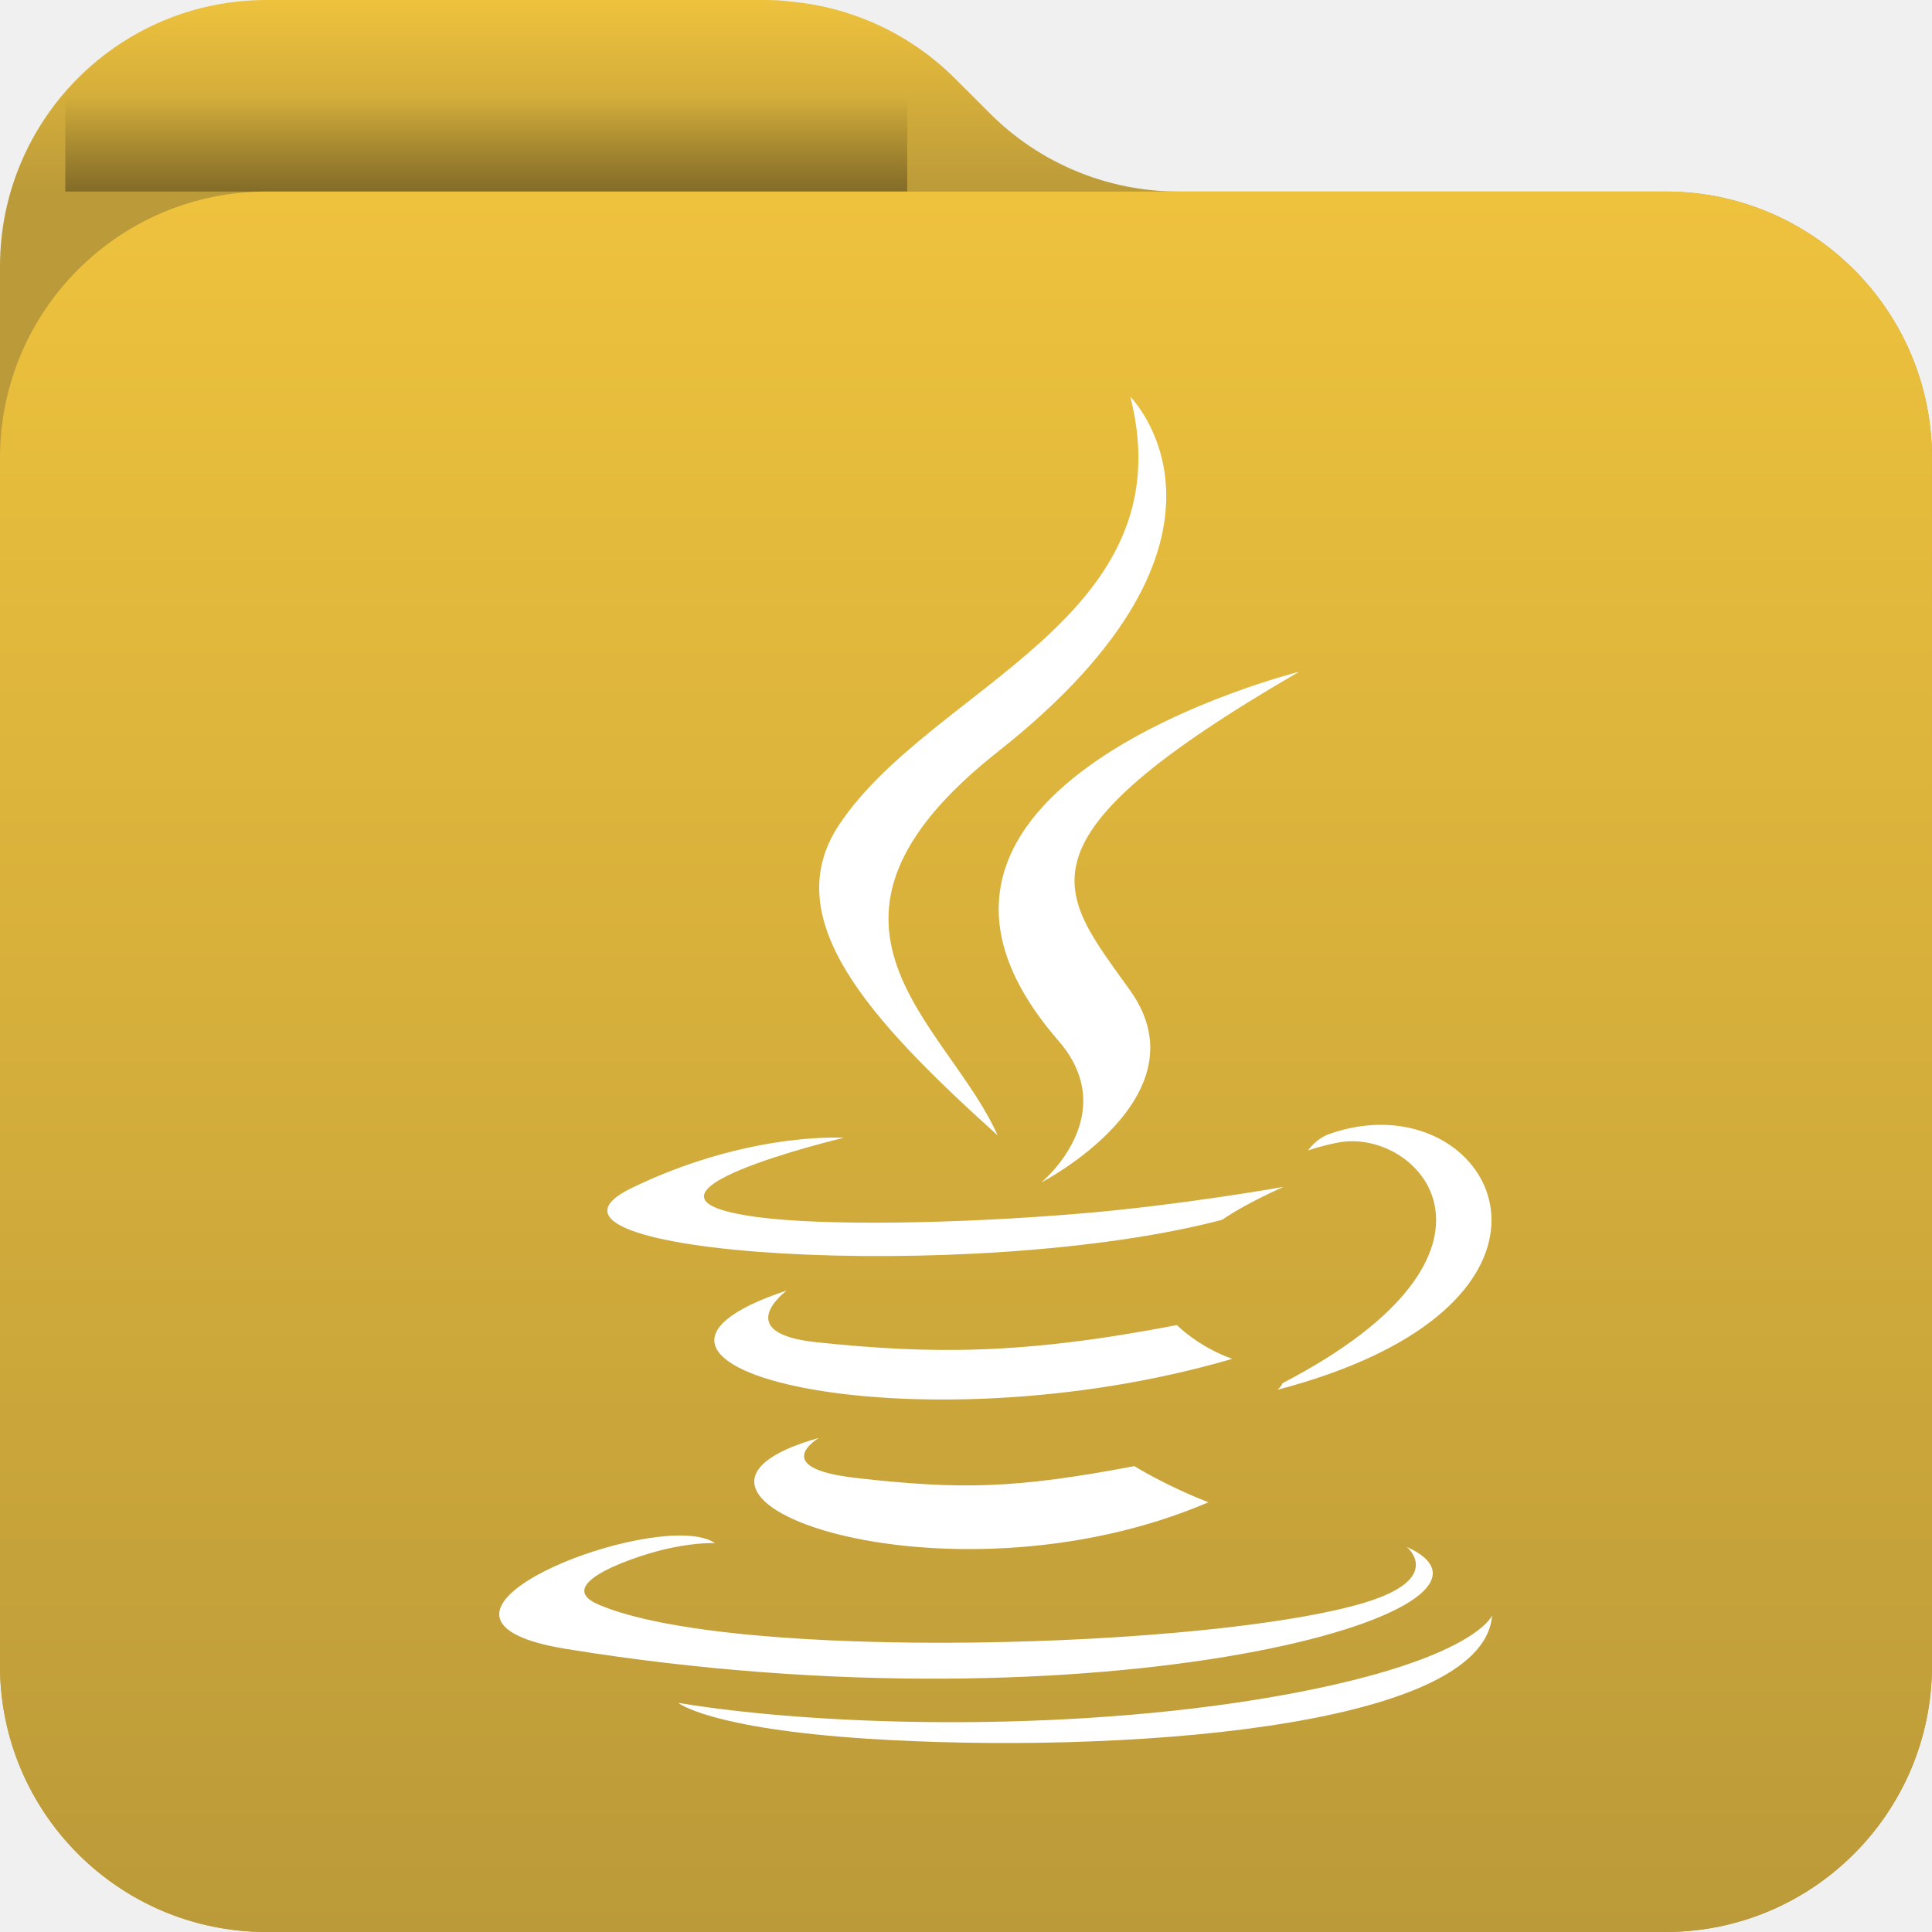
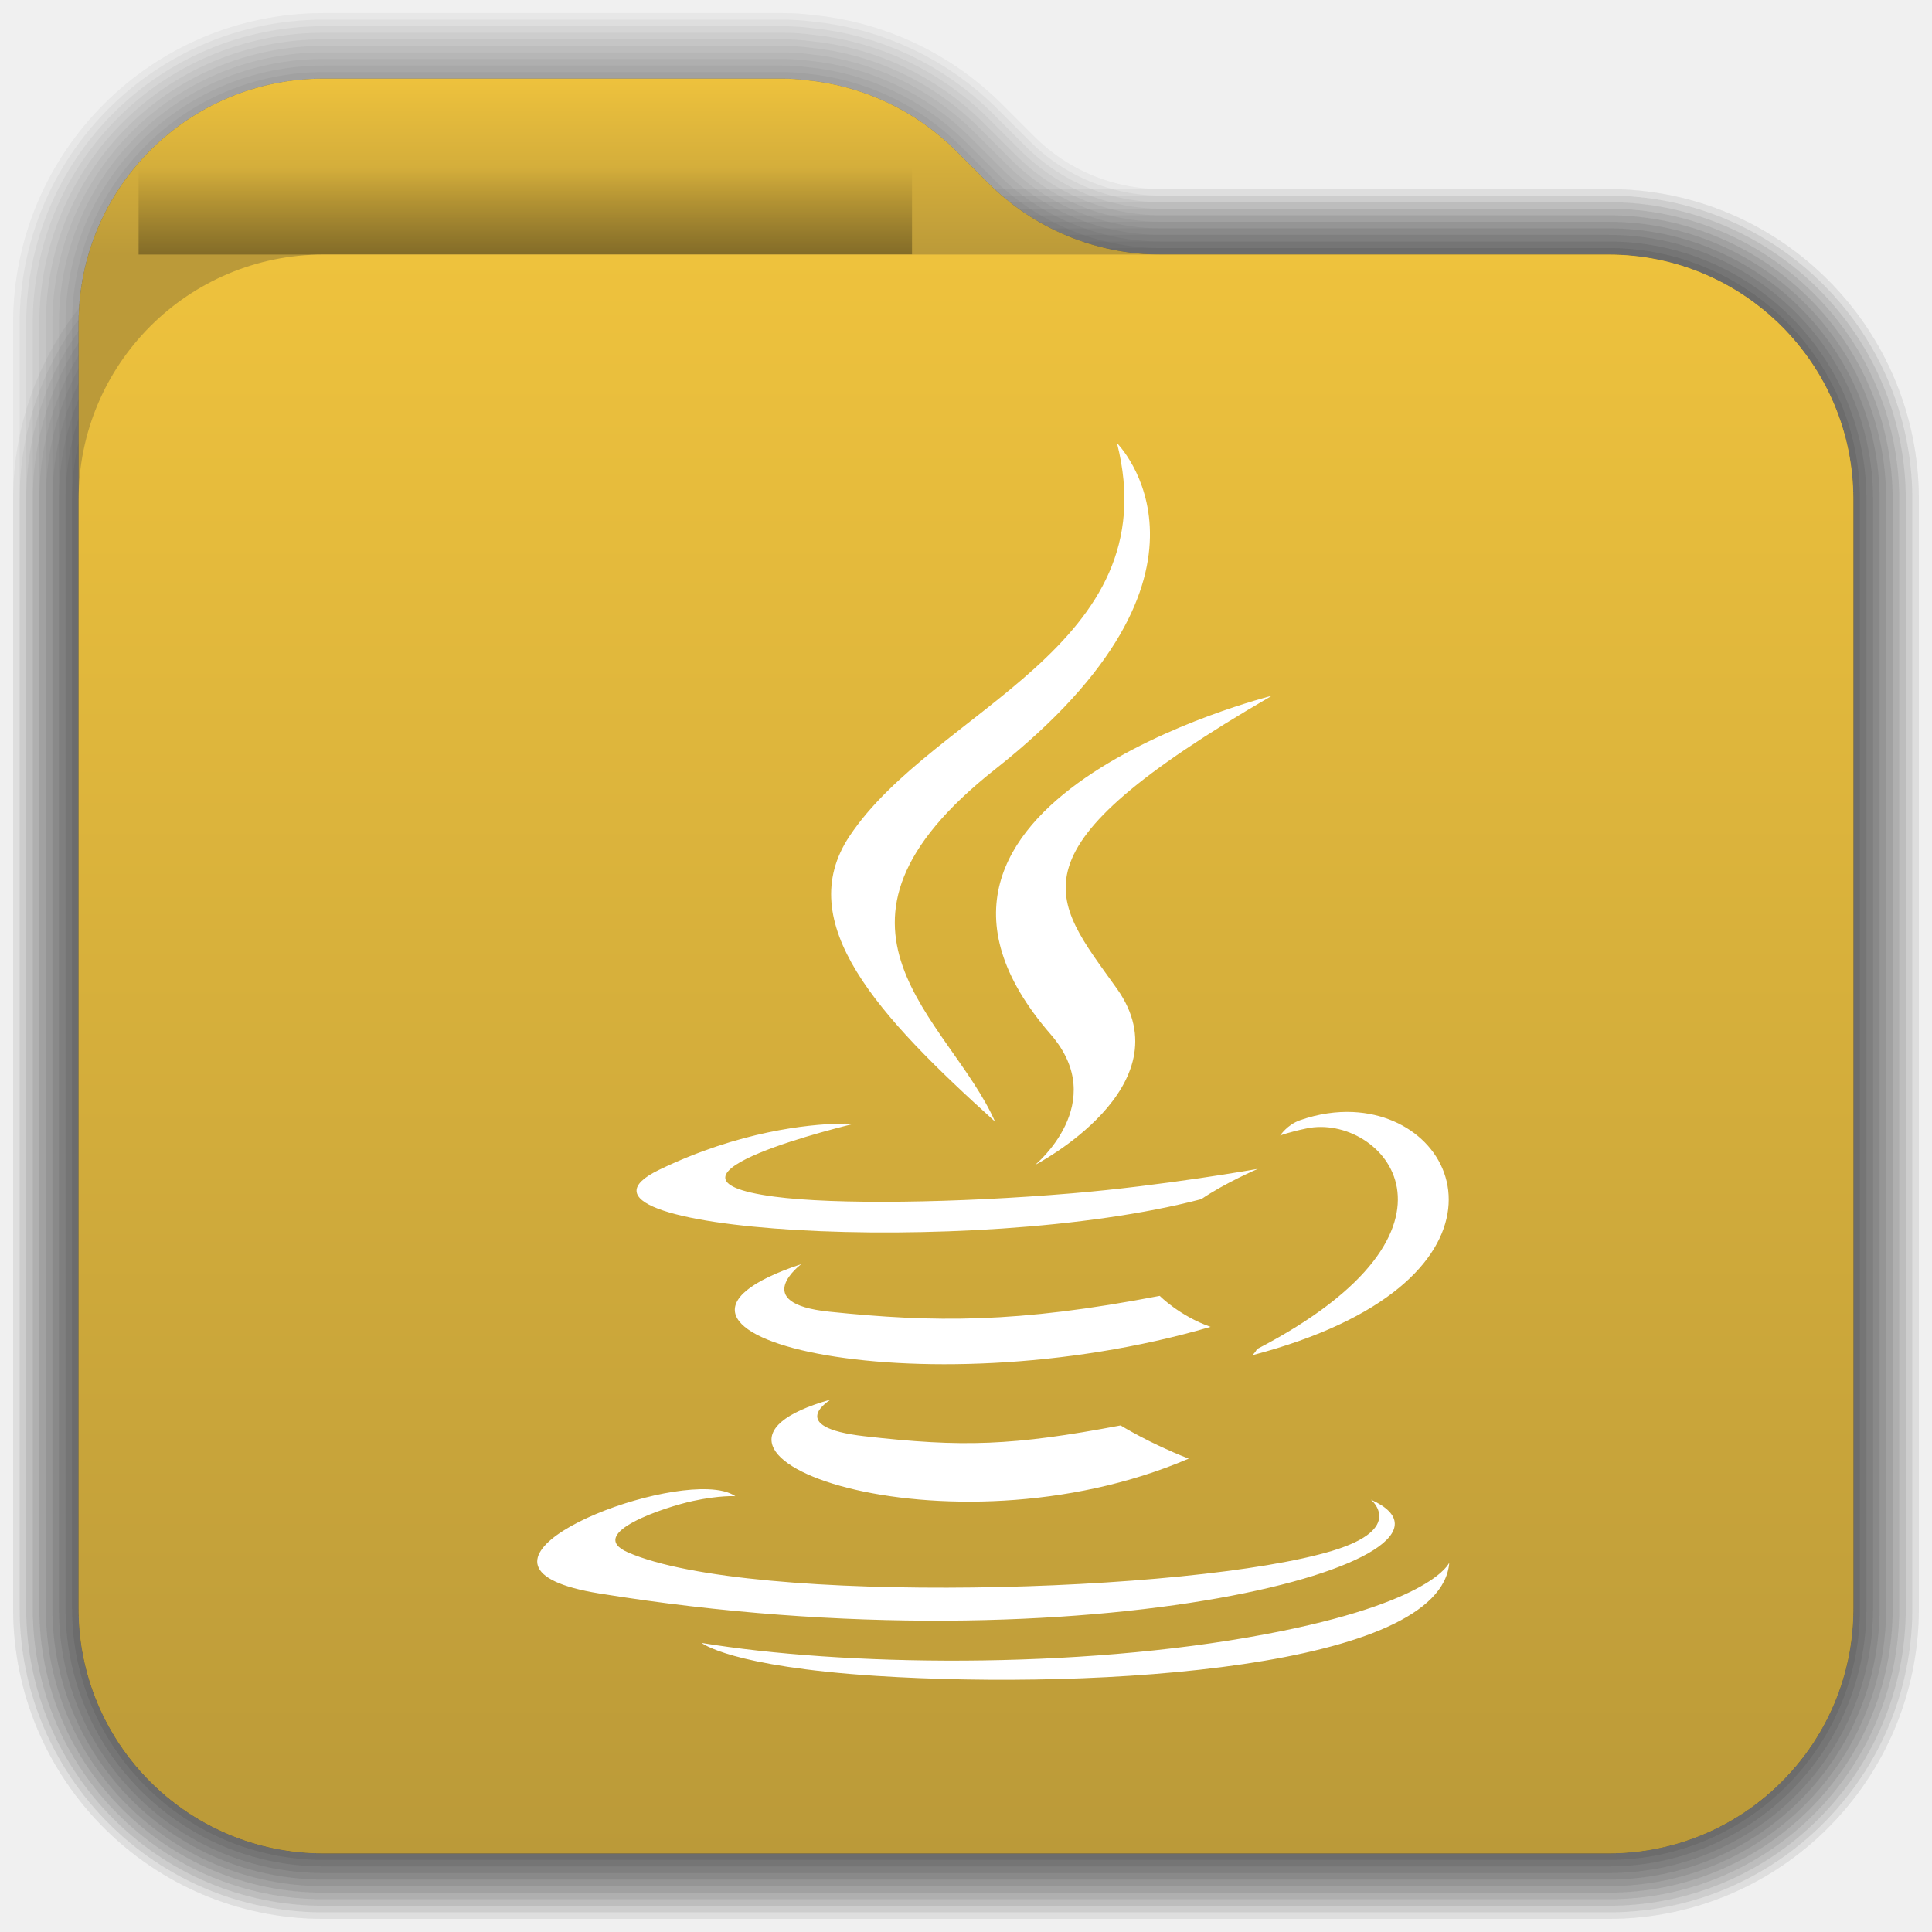
- <svg xmlns="http://www.w3.org/2000/svg" xmlns:xlink="http://www.w3.org/1999/xlink" width="512" height="512" viewBox="0 0 135.467 135.467" version="1.1" id="svg1" xml:space="preserve">
+ <svg xmlns="http://www.w3.org/2000/svg" xmlns:xlink="http://www.w3.org/1999/xlink" width="512" height="512" viewBox="-6 -6 147.467 147.467" version="1.1" id="svg1" xml:space="preserve">
  <defs id="defs1">
    <linearGradient id="linearGradient17">
      <stop style="stop-color:#e5e5e5;stop-opacity:1;" offset="0" id="stop17" />
      <stop style="stop-color:#a8a8a8;stop-opacity:1;" offset="1" id="stop18" />
    </linearGradient>
    <linearGradient id="linearGradient15">
      <stop style="stop-color:#e5e5e5;stop-opacity:1;" offset="0" id="stop15" />
      <stop style="stop-color:#a8a8a8;stop-opacity:1;" offset="1" id="stop16" />
    </linearGradient>
    <linearGradient xlink:href="#linearGradient15" id="linearGradient16" x1="55.033" y1="6.35" x2="55.033" y2="18.521" gradientUnits="userSpaceOnUse" />
    <linearGradient xlink:href="#linearGradient17" id="linearGradient18" x1="67.733" y1="18.521" x2="67.733" y2="129.117" gradientUnits="userSpaceOnUse" />
    <linearGradient data-orig="e5b217,a88211" x1="55.033" y1="6.35" x2="55.033" y2="18.521" gradientUnits="userSpaceOnUse" id="linearGradient16_tint">
      <stop style="stop-color:#eec23d;stop-opacity:1;" offset="0" />
      <stop style="stop-color:#bb9a39;stop-opacity:1;" offset="1" />
    </linearGradient>
    <linearGradient data-orig="e5b217,a88211" x1="67.733" y1="18.521" x2="67.733" y2="129.117" gradientUnits="userSpaceOnUse" id="linearGradient18_tint">
      <stop style="stop-color:#eec23d;stop-opacity:1;" offset="0" />
      <stop style="stop-color:#bb9a39;stop-opacity:1;" offset="1" />
    </linearGradient>
    <linearGradient id="tabShade" x1="0" y1="12.521" x2="0" y2="18.521" gradientUnits="userSpaceOnUse">
      <stop offset="0" style="stop-color:#000000;stop-opacity:0" />
      <stop offset="1" style="stop-color:#000000;stop-opacity:0.3" />
    </linearGradient>
  </defs>
  <g id="layer1">
+     <g id="folder-shadow" style="fill:#000000;stroke:#000000;stroke-linejoin:round" transform="matrix(1.103449,0,0,1.103449,-7.006964,-7.006964)">
+       <path d="M 23.283,6.35 C 13.931,6.35 6.35,13.931 6.35,23.283 v 88.9 c -4.4e-6,9.352 7.581,16.933 16.933,16.933 h 88.9 c 9.352,0 16.933,-7.581 16.933,-16.933 V 35.454 c 0,-9.352 -7.581,-16.933 -16.933,-16.933 H 81.206 c -4.482,-0.007 -8.778,-1.79 -11.947,-4.959 h -5.17e-4 L 67.006,11.31 C 64.233,8.55 60.589,6.836 56.694,6.459 56.144,6.386 55.589,6.35 55.033,6.35 h -0.009 z" style="fill-opacity:0.04;stroke-opacity:0.04;stroke-width:9.062" />
+       <path d="m 23.283,18.521 c -9.352,-1e-6 -16.933,7.581 -16.933,16.933 v 76.729 c -4.4e-6,9.352 7.581,16.933 16.933,16.933 h 88.9 c 9.352,0 16.933,-7.581 16.933,-16.933 V 35.454 c 0,-9.352 -7.581,-16.933 -16.933,-16.933 z" style="fill-opacity:0.04;stroke-opacity:0.04;stroke-width:9.062" />
+       <path d="M 23.283,6.35 C 13.931,6.35 6.35,13.931 6.35,23.283 v 88.9 c -4.4e-6,9.352 7.581,16.933 16.933,16.933 h 88.9 c 9.352,0 16.933,-7.581 16.933,-16.933 V 35.454 c 0,-9.352 -7.581,-16.933 -16.933,-16.933 H 81.206 c -4.482,-0.007 -8.778,-1.79 -11.947,-4.959 h -5.17e-4 L 67.006,11.31 C 64.233,8.55 60.589,6.836 56.694,6.459 56.144,6.386 55.589,6.35 55.033,6.35 h -0.009 z" style="fill-opacity:0.04;stroke-opacity:0.04;stroke-width:8.156" />
+       <path d="m 23.283,18.521 c -9.352,-1e-6 -16.933,7.581 -16.933,16.933 v 76.729 c -4.4e-6,9.352 7.581,16.933 16.933,16.933 h 88.9 c 9.352,0 16.933,-7.581 16.933,-16.933 V 35.454 c 0,-9.352 -7.581,-16.933 -16.933,-16.933 z" style="fill-opacity:0.04;stroke-opacity:0.04;stroke-width:8.156" />
+       <path d="M 23.283,6.35 C 13.931,6.35 6.35,13.931 6.35,23.283 v 88.9 c -4.4e-6,9.352 7.581,16.933 16.933,16.933 h 88.9 c 9.352,0 16.933,-7.581 16.933,-16.933 V 35.454 c 0,-9.352 -7.581,-16.933 -16.933,-16.933 H 81.206 c -4.482,-0.007 -8.778,-1.79 -11.947,-4.959 h -5.17e-4 L 67.006,11.31 C 64.233,8.55 60.589,6.836 56.694,6.459 56.144,6.386 55.589,6.35 55.033,6.35 h -0.009 z" style="fill-opacity:0.04;stroke-opacity:0.04;stroke-width:7.250" />
+       <path d="m 23.283,18.521 c -9.352,-1e-6 -16.933,7.581 -16.933,16.933 v 76.729 c -4.4e-6,9.352 7.581,16.933 16.933,16.933 h 88.9 c 9.352,0 16.933,-7.581 16.933,-16.933 V 35.454 c 0,-9.352 -7.581,-16.933 -16.933,-16.933 z" style="fill-opacity:0.04;stroke-opacity:0.04;stroke-width:7.250" />
+       <path d="M 23.283,6.35 C 13.931,6.35 6.35,13.931 6.35,23.283 v 88.9 c -4.4e-6,9.352 7.581,16.933 16.933,16.933 h 88.9 c 9.352,0 16.933,-7.581 16.933,-16.933 V 35.454 c 0,-9.352 -7.581,-16.933 -16.933,-16.933 H 81.206 c -4.482,-0.007 -8.778,-1.79 -11.947,-4.959 h -5.17e-4 L 67.006,11.31 C 64.233,8.55 60.589,6.836 56.694,6.459 56.144,6.386 55.589,6.35 55.033,6.35 h -0.009 z" style="fill-opacity:0.04;stroke-opacity:0.04;stroke-width:6.344" />
+       <path d="m 23.283,18.521 c -9.352,-1e-6 -16.933,7.581 -16.933,16.933 v 76.729 c -4.4e-6,9.352 7.581,16.933 16.933,16.933 h 88.9 c 9.352,0 16.933,-7.581 16.933,-16.933 V 35.454 c 0,-9.352 -7.581,-16.933 -16.933,-16.933 z" style="fill-opacity:0.04;stroke-opacity:0.04;stroke-width:6.344" />
+       <path d="M 23.283,6.35 C 13.931,6.35 6.35,13.931 6.35,23.283 v 88.9 c -4.4e-6,9.352 7.581,16.933 16.933,16.933 h 88.9 c 9.352,0 16.933,-7.581 16.933,-16.933 V 35.454 c 0,-9.352 -7.581,-16.933 -16.933,-16.933 H 81.206 c -4.482,-0.007 -8.778,-1.79 -11.947,-4.959 h -5.17e-4 L 67.006,11.31 C 64.233,8.55 60.589,6.836 56.694,6.459 56.144,6.386 55.589,6.35 55.033,6.35 h -0.009 z" style="fill-opacity:0.04;stroke-opacity:0.04;stroke-width:5.437" />
+       <path d="m 23.283,18.521 c -9.352,-1e-6 -16.933,7.581 -16.933,16.933 v 76.729 c -4.4e-6,9.352 7.581,16.933 16.933,16.933 h 88.9 c 9.352,0 16.933,-7.581 16.933,-16.933 V 35.454 c 0,-9.352 -7.581,-16.933 -16.933,-16.933 z" style="fill-opacity:0.04;stroke-opacity:0.04;stroke-width:5.437" />
+       <path d="M 23.283,6.35 C 13.931,6.35 6.35,13.931 6.35,23.283 v 88.9 c -4.4e-6,9.352 7.581,16.933 16.933,16.933 h 88.9 c 9.352,0 16.933,-7.581 16.933,-16.933 V 35.454 c 0,-9.352 -7.581,-16.933 -16.933,-16.933 H 81.206 c -4.482,-0.007 -8.778,-1.79 -11.947,-4.959 h -5.17e-4 L 67.006,11.31 C 64.233,8.55 60.589,6.836 56.694,6.459 56.144,6.386 55.589,6.35 55.033,6.35 h -0.009 z" style="fill-opacity:0.04;stroke-opacity:0.04;stroke-width:4.531" />
+       <path d="m 23.283,18.521 c -9.352,-1e-6 -16.933,7.581 -16.933,16.933 v 76.729 c -4.4e-6,9.352 7.581,16.933 16.933,16.933 h 88.9 c 9.352,0 16.933,-7.581 16.933,-16.933 V 35.454 c 0,-9.352 -7.581,-16.933 -16.933,-16.933 z" style="fill-opacity:0.04;stroke-opacity:0.04;stroke-width:4.531" />
+       <path d="M 23.283,6.35 C 13.931,6.35 6.35,13.931 6.35,23.283 v 88.9 c -4.4e-6,9.352 7.581,16.933 16.933,16.933 h 88.9 c 9.352,0 16.933,-7.581 16.933,-16.933 V 35.454 c 0,-9.352 -7.581,-16.933 -16.933,-16.933 H 81.206 c -4.482,-0.007 -8.778,-1.79 -11.947,-4.959 h -5.17e-4 L 67.006,11.31 C 64.233,8.55 60.589,6.836 56.694,6.459 56.144,6.386 55.589,6.35 55.033,6.35 h -0.009 z" style="fill-opacity:0.04;stroke-opacity:0.04;stroke-width:3.625" />
+       <path d="m 23.283,18.521 c -9.352,-1e-6 -16.933,7.581 -16.933,16.933 v 76.729 c -4.4e-6,9.352 7.581,16.933 16.933,16.933 h 88.9 c 9.352,0 16.933,-7.581 16.933,-16.933 V 35.454 c 0,-9.352 -7.581,-16.933 -16.933,-16.933 z" style="fill-opacity:0.04;stroke-opacity:0.04;stroke-width:3.625" />
+       <path d="M 23.283,6.35 C 13.931,6.35 6.35,13.931 6.35,23.283 v 88.9 c -4.4e-6,9.352 7.581,16.933 16.933,16.933 h 88.9 c 9.352,0 16.933,-7.581 16.933,-16.933 V 35.454 c 0,-9.352 -7.581,-16.933 -16.933,-16.933 H 81.206 c -4.482,-0.007 -8.778,-1.79 -11.947,-4.959 h -5.17e-4 L 67.006,11.31 C 64.233,8.55 60.589,6.836 56.694,6.459 56.144,6.386 55.589,6.35 55.033,6.35 h -0.009 z" style="fill-opacity:0.04;stroke-opacity:0.04;stroke-width:2.719" />
+       <path d="m 23.283,18.521 c -9.352,-1e-6 -16.933,7.581 -16.933,16.933 v 76.729 c -4.4e-6,9.352 7.581,16.933 16.933,16.933 h 88.9 c 9.352,0 16.933,-7.581 16.933,-16.933 V 35.454 c 0,-9.352 -7.581,-16.933 -16.933,-16.933 z" style="fill-opacity:0.04;stroke-opacity:0.04;stroke-width:2.719" />
+       <path d="M 23.283,6.35 C 13.931,6.35 6.35,13.931 6.35,23.283 v 88.9 c -4.4e-6,9.352 7.581,16.933 16.933,16.933 h 88.9 c 9.352,0 16.933,-7.581 16.933,-16.933 V 35.454 c 0,-9.352 -7.581,-16.933 -16.933,-16.933 H 81.206 c -4.482,-0.007 -8.778,-1.79 -11.947,-4.959 h -5.17e-4 L 67.006,11.31 C 64.233,8.55 60.589,6.836 56.694,6.459 56.144,6.386 55.589,6.35 55.033,6.35 h -0.009 z" style="fill-opacity:0.04;stroke-opacity:0.04;stroke-width:1.812" />
+       <path d="m 23.283,18.521 c -9.352,-1e-6 -16.933,7.581 -16.933,16.933 v 76.729 c -4.4e-6,9.352 7.581,16.933 16.933,16.933 h 88.9 c 9.352,0 16.933,-7.581 16.933,-16.933 V 35.454 c 0,-9.352 -7.581,-16.933 -16.933,-16.933 z" style="fill-opacity:0.04;stroke-opacity:0.04;stroke-width:1.812" />
+       <path d="M 23.283,6.35 C 13.931,6.35 6.35,13.931 6.35,23.283 v 88.9 c -4.4e-6,9.352 7.581,16.933 16.933,16.933 h 88.9 c 9.352,0 16.933,-7.581 16.933,-16.933 V 35.454 c 0,-9.352 -7.581,-16.933 -16.933,-16.933 H 81.206 c -4.482,-0.007 -8.778,-1.79 -11.947,-4.959 h -5.17e-4 L 67.006,11.31 C 64.233,8.55 60.589,6.836 56.694,6.459 56.144,6.386 55.589,6.35 55.033,6.35 h -0.009 z" style="fill-opacity:0.04;stroke-opacity:0.04;stroke-width:0.906" />
+       <path d="m 23.283,18.521 c -9.352,-1e-6 -16.933,7.581 -16.933,16.933 v 76.729 c -4.4e-6,9.352 7.581,16.933 16.933,16.933 h 88.9 c 9.352,0 16.933,-7.581 16.933,-16.933 V 35.454 c 0,-9.352 -7.581,-16.933 -16.933,-16.933 z" style="fill-opacity:0.04;stroke-opacity:0.04;stroke-width:0.906" />
+     </g>
    <g id="g50" transform="matrix(1.103449,0,0,1.103449,-7.006964,-7.006964)">
      <path id="path46" style="display:inline;fill:url(#linearGradient16_tint);stroke-width:11.943;paint-order:stroke fill markers" d="M 23.283,6.35 C 13.931,6.35 6.35,13.931 6.35,23.283 v 88.9 c -4.4e-6,9.352 7.581,16.933 16.933,16.933 h 88.9 c 9.352,0 16.933,-7.581 16.933,-16.933 V 35.454 c 0,-9.352 -7.581,-16.933 -16.933,-16.933 H 81.206 c -4.482,-0.007 -8.778,-1.79 -11.947,-4.959 h -5.17e-4 L 67.006,11.31 C 64.233,8.55 60.589,6.836 56.694,6.459 56.144,6.386 55.589,6.35 55.033,6.35 h -0.009 z" />
      <rect id="tab-shade" x="10.5" y="12.521" width="53.5" height="6" style="fill:url(#tabShade)" />
      <path id="path50" style="display:inline;fill:url(#linearGradient18_tint);stroke-width:11.943;paint-order:stroke fill markers" d="m 23.283,18.521 c -9.352,-1e-6 -16.933,7.581 -16.933,16.933 v 76.729 c -4.4e-6,9.352 7.581,16.933 16.933,16.933 h 88.9 c 9.352,0 16.933,-7.581 16.933,-16.933 V 35.454 c 0,-9.352 -7.581,-16.933 -16.933,-16.933 z" />
    </g>
    <path id="path1" style="fill:#ffffff;stroke-width:0.209" d="M 79.259 27.824 C 83.215 43.407 65.307 48.115 58.843 57.82 C 54.442 64.432 61.004 71.538 69.95 79.609 C 66.462 71.723 54.63 64.824 69.955 52.719 C 89.065 37.636 79.259 27.824 79.259 27.824 z M 91.082 47.105 C 91.082 47.105 58.769 55.173 74.201 72.956 C 78.757 78.2 73.006 82.916 73.006 82.916 C 73.006 82.916 84.568 76.949 79.259 69.473 C 74.3 62.504 70.497 59.043 91.082 47.105 z M 97.288 78.88 C 96.014 78.819 94.641 79.009 93.228 79.505 C 92.236 79.856 91.715 80.672 91.715 80.672 C 91.715 80.672 92.342 80.42 93.74 80.128 C 99.456 78.937 107.646 87.779 89.935 96.98 C 89.853 97.199 89.581 97.446 89.581 97.446 C 110.274 92.006 106.204 79.308 97.288 78.88 z M 57.991 79.771 C 55.733 79.83 50.449 80.32 44.306 83.292 C 34.616 87.977 68.269 90.111 85.693 85.529 C 87.504 84.292 90.006 83.219 90.006 83.219 C 90.006 83.219 82.88 84.493 75.779 85.089 C 67.088 85.819 57.765 85.963 53.085 85.336 C 42.005 83.855 59.16 79.78 59.16 79.78 C 59.16 79.78 58.743 79.752 57.991 79.771 z M 55.166 90.487 C 39.182 95.792 64.064 101.813 86.403 95.278 C 84.029 94.442 82.522 92.911 82.522 92.911 C 71.6 95.013 65.291 94.945 57.3 94.12 C 51.122 93.482 55.166 90.487 55.166 90.487 z M 57.425 100.821 C 42.911 104.876 66.255 113.253 84.734 105.335 C 81.708 104.159 79.537 102.801 79.537 102.801 C 71.296 104.359 67.474 104.481 59.993 103.627 C 53.82 102.919 57.425 100.821 57.425 100.821 z M 48.042 107.673 C 41.805 107.433 27.649 113.663 39.737 115.625 C 77.412 121.732 108.413 112.875 98.642 108.466 C 98.642 108.466 101.31 110.665 95.702 112.367 C 85.038 115.597 51.309 116.571 41.941 112.496 C 38.575 111.03 44.889 108.999 46.876 108.57 C 48.947 108.121 50.13 108.203 50.13 108.203 C 49.662 107.874 48.932 107.707 48.042 107.673 z M 104.622 113.272 C 104.622 113.272 103.434 116.321 90.574 118.741 C 76.066 121.472 58.168 121.154 47.557 119.402 C 47.557 119.402 49.731 121.201 60.901 121.92 C 77.897 123.007 104.004 121.315 104.622 113.272 z " />
  </g>
</svg>
